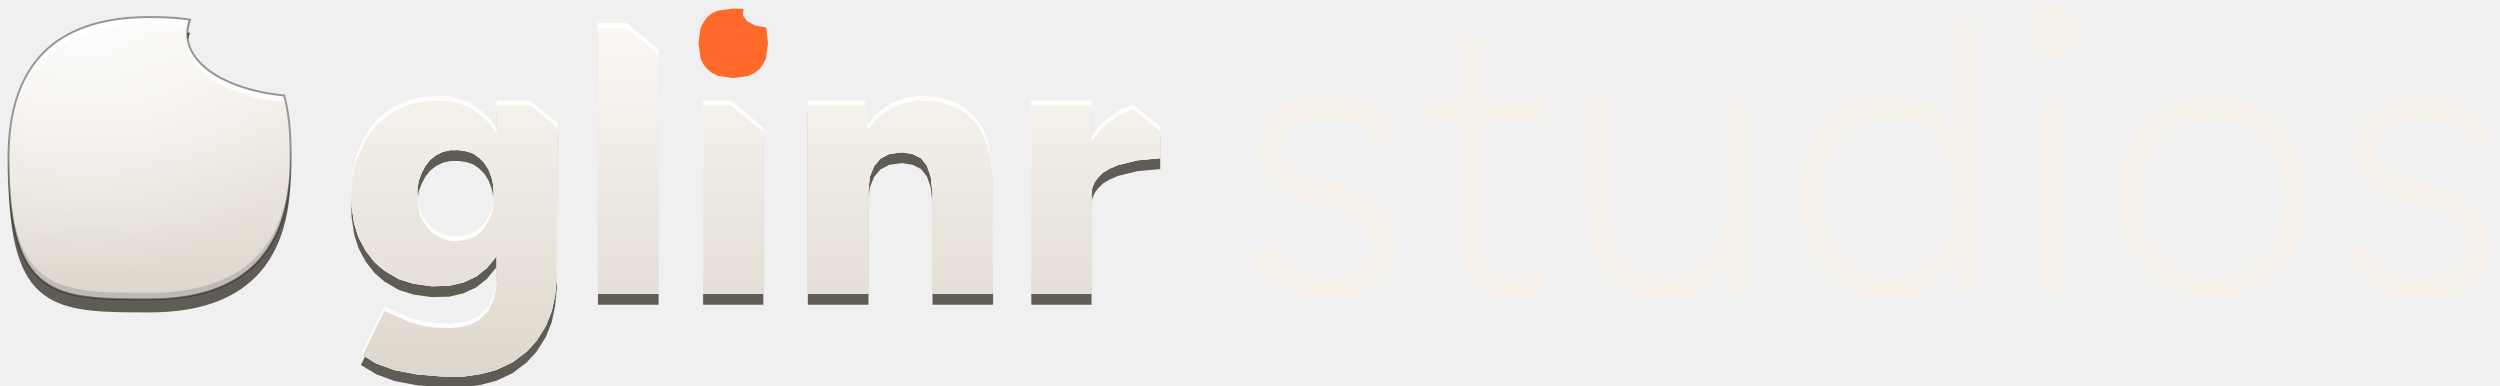
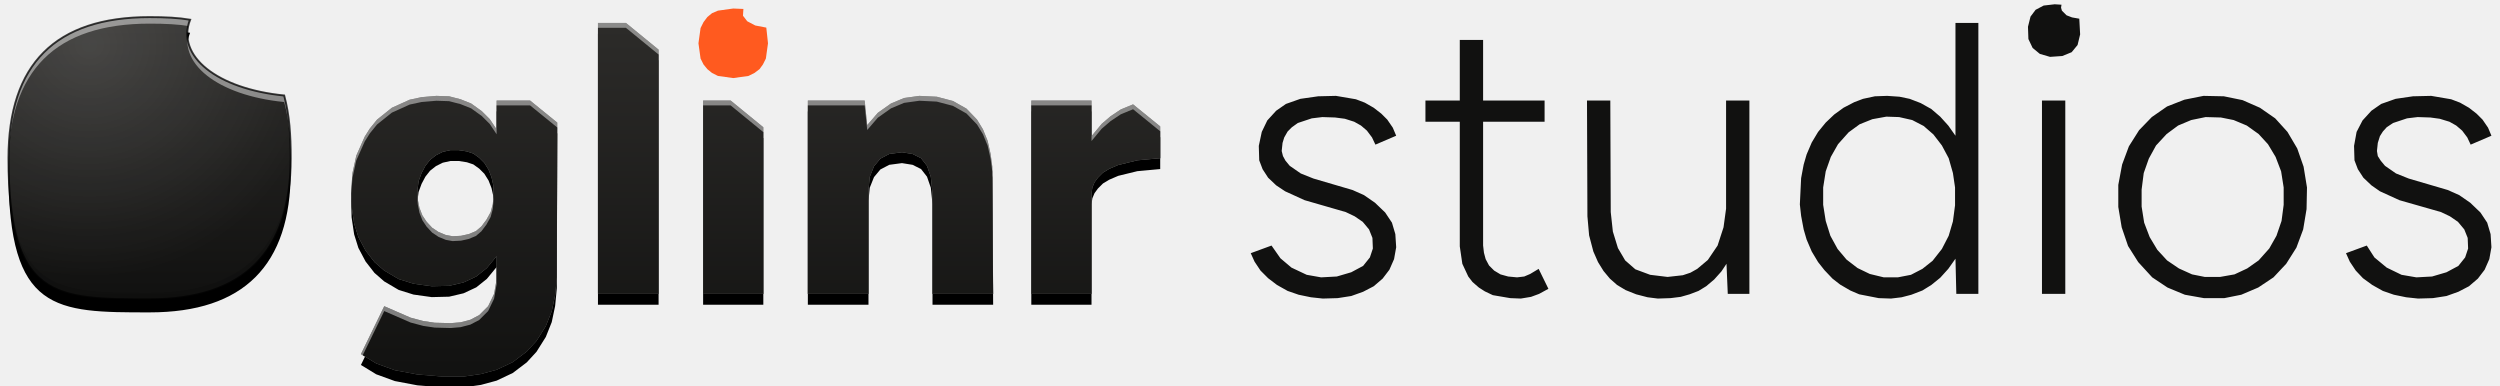
<svg xmlns="http://www.w3.org/2000/svg" viewBox="-2 -69.31 589.59 90.85">
  <defs>
    <clipPath id="c">
      <path d="M256 40Q40 40 40 256c0 216 72 216 216 216s216-72 216-216c0-36-2-66-10-96-102-10-166-60-144-116-18-3-38-4-62-4" />
    </clipPath>
    <clipPath id="e">
      <use href="#a" />
    </clipPath>
    <radialGradient id="d" cx=".32" cy=".16" r=".7">
-       <stop offset="0" stop-color="#fff" stop-opacity=".65" />
+       <stop offset="0" stop-color="#fff" stop-opacity=".14" />
      <stop offset="1" stop-color="#fff" stop-opacity="0" />
    </radialGradient>
    <linearGradient id="b" x1="0" x2="0" y1="0" y2="1">
-       <stop offset="0" stop-color="#fbf8f4" />
-       <stop offset="1" stop-color="#ddd6cc" />
+       <stop offset="0" stop-color="#2c2b29" />
+       <stop offset="1" stop-color="#111110" />
    </linearGradient>
    <path id="a" d="m23.9 19.5-6-.5-5.3-1-4.4-1.6-3.6-2.2 5.5-11.3 6.2 2.7 3 .8 2.7.4 3.8.1 2.3-.2 2.3-.6L32.5 5l2.1-2.1L36 0l.6-3.4v-5.5l-2.3 2.8-2.5 2-3 1.4-3.4.8-4.1.1-4.3-.6-3.5-1.1-3.4-2-2.3-2-2.1-2.7L4-13.4l-1-3.2-.6-4-.1-3.9.3-4 .9-4.1 2-4.5L6.7-39l1.7-2.1 3.5-2.8 4.2-1.9 2.8-.6 3.5-.3 3 .1 2.7.7 2.5 1 2.5 1.8 1.9 1.9 1.6 2.4v-6.8h7.9l6.4 5.2-.1 36.5-.4 4.2-.8 3.8-1.4 3.5-2.2 3.5-2.3 2.5-3.3 2.5-3.8 1.8-3.7 1-4.1.6Zm4.3-33.2 1.8-.4 1.7-.7 1.3-1.1 1.2-1.6 1-1.8.5-1.9.2-2.3-.1-2.2-.4-1.8-.7-1.8-1-1.6-1.2-1.2-1.4-1-1.5-.5-1.9-.3h-2l-1.8.4-1.6.8-1.4 1.1-1.1 1.4-.9 1.7-.7 1.9-.3 2.4.1 1.9.4 2 .7 1.8 1 1.5 1.3 1.4 1.5 1 1.7.7 1.6.3ZM99.5 0H85.3v-45.6h6.5l7.7 6.3Zm77.4-37.2 2.4-2.9 2.1-1.8 2.4-1.6 2.9-1.2 6.4 5.2v7.5l-5.4.5-4.5 1.1-2.1.9-1.5.9-1.2 1.2-.8 1.1-.5 1.2-.2 1.4V0h-14.2v-45.6h14.2ZM124-39.8l2.5-2.9 3.1-2.2 3.1-1.3 3.6-.5 4.1.2 3.8 1 3.2 1.8 2.5 2.6 1.4 2.3 1.1 2.7.7 3.1.4 3 .2 30h-14.3v-23.7l-.4-3.9-.9-2.6-1.4-1.8-2-1-2.5-.4-3 .4-2.1 1.1-1.5 1.8-1 2.5-.3 3.1V0H110v-45.6h13.4ZM60.5 0v-63.9h6.6l7.7 6.3V0Z" />
  </defs>
-   <path fill="#5f5c56" d="M33.282-62.196q-33.28 0-33.28 33.28c0 33.28 11.094 33.278 33.28 33.278S66.56-6.73 66.56-28.917c0-5.546-.308-10.168-1.54-14.79-15.716-1.541-25.576-9.245-22.187-17.873-2.773-.462-5.854-.616-9.552-.616" />
+   <path d="M33.282-62.196q-33.28 0-33.28 33.28c0 33.28 11.094 33.278 33.28 33.278S66.56-6.73 66.56-28.917c0-5.546-.308-10.168-1.54-14.79-15.716-1.541-25.576-9.245-22.187-17.873-2.773-.462-5.854-.616-9.552-.616" />
  <path fill="url(#b)" d="M256 40Q40 40 40 256c0 216 72 216 216 216s216-72 216-216c0-36-2-66-10-96-102-10-166-60-144-116-18-3-38-4-62-4" transform="translate(-6.16 -71.44)scale(.15407)" />
  <g clip-path="url(#c)" transform="translate(-6.16 -71.44)scale(.15407)">
-     <path fill="#fff" fill-opacity=".95" fill-rule="evenodd" d="M256 40Q40 40 40 256c0 216 72 216 216 216s216-72 216-216c0-36-2-66-10-96-102-10-166-60-144-116-18-3-38-4-62-4m0 10Q40 50 40 266c0 216 72 216 216 216s216-72 216-216c0-36-2-66-10-96-102-10-166-60-144-116-18-3-38-4-62-4" />
+     <path fill="#fff" fill-opacity=".45" fill-rule="evenodd" d="M256 40Q40 40 40 256c0 216 72 216 216 216s216-72 216-216c0-36-2-66-10-96-102-10-166-60-144-116-18-3-38-4-62-4m0 10Q40 50 40 266c0 216 72 216 216 216s216-72 216-216c0-36-2-66-10-96-102-10-166-60-144-116-18-3-38-4-62-4" />
    <path fill-opacity=".14" fill-rule="evenodd" d="M256 40Q40 40 40 256c0 216 72 216 216 216s216-72 216-216c0-36-2-66-10-96-102-10-166-60-144-116-18-3-38-4-62-4m0-10Q40 30 40 246c0 216 72 216 216 216s216-72 216-216c0-36-2-66-10-96-102-10-166-60-144-116-18-3-38-4-62-4" />
    <path fill="url(#d)" d="M0 0h512v512H0z" />
  </g>
-   <path fill="none" stroke="#000" stroke-opacity=".4" stroke-width=".462" d="M33.282-65.277q-33.28 0-33.28 33.279C.003 1.28 11.097 1.28 33.283 1.28S66.56-9.812 66.56-31.999c0-5.546-.308-10.168-1.54-14.79-15.716-1.54-25.576-9.244-22.187-17.872-2.773-.462-5.854-.616-9.552-.616Z" />
+   <path fill="none" stroke="#000" stroke-opacity=".75" stroke-width=".462" d="M33.282-65.277q-33.28 0-33.28 33.279C.003 1.28 11.097 1.28 33.283 1.28S66.56-9.812 66.56-31.999c0-5.546-.308-10.168-1.54-14.79-15.716-1.54-25.576-9.244-22.187-17.872-2.773-.462-5.854-.616-9.552-.616Z" />
  <g transform="translate(78.52)">
-     <use fill="#5f5c56" href="#a" transform="translate(0 2.56)" />
+     <use href="#a" transform="translate(0 2.56)" />
    <use fill="url(#b)" href="#a" />
    <g clip-path="url(#e)">
-       <path fill="#fff" fill-opacity=".95" d="M-10-90h520V50H-10z" />
+       <path fill="#fff" fill-opacity=".45" d="M-10-90h520V50H-10z" />
      <use fill="url(#b)" href="#a" transform="translate(0 1.15)" />
    </g>
-     <path fill="#ff6a2b" d="m92.4-67.3-3.6.5-1.4.6-1.1.9-.9 1.2-.7 1.4-.5 3.6.5 3.6.7 1.4.9 1.1 1.1.9 1.4.7 3.6.5 3.6-.5 1.4-.7 1.2-.9.8-1.1.7-1.4.5-3.6-.4-3.7-2.6-.5-1.9-1-1-1.3.1-1.6Z" />
+     <path fill="#ff5a1f" d="m92.4-67.3-3.6.5-1.4.6-1.1.9-.9 1.2-.7 1.4-.5 3.6.5 3.6.7 1.4.9 1.1 1.1.9 1.4.7 3.6.5 3.6-.5 1.4-.7 1.2-.9.8-1.1.7-1.4.5-3.6-.4-3.7-2.6-.5-1.9-1-1-1.3.1-1.6Z" />
  </g>
-   <path fill="#f4efe9" d="m388.97 1.1-2.4-.3-2.7-.7-2.5-1-2-1.2-1.7-1.5-1.5-1.8-1.3-2.1-1.1-2.5-1-3.8-.4-4.5-.1-27.3h5.5l.1 26.3.5 4.6 1.2 3.9 1.7 2.9 2.4 2.1 3.5 1.3 4.1.5 3.6-.4 1.8-.6 1.6-.9 2.5-2.1 2.3-3.4 1.4-4.3.6-4.4v-25.5h5.5V0h-5.1l-.3-7.1-1.2 1.8-1.7 1.9-1.9 1.6-1.8 1.1-2.1.8-2.1.6-2.4.3Zm-79 0-2.8-.3-2.9-.6-2.6-.9-2.5-1.4-2.1-1.6-1.8-1.8-1.4-2.1-.9-2 4.9-1.8 2.1 3 2.6 2.2 3.6 1.7 3.4.6 3.7-.2 3.4-1 2.8-1.5 1.6-2 .7-2.1-.1-2.5-.8-2-1.5-1.8-1.9-1.3-2.1-1-9.7-2.8-4.6-2.1-2.1-1.4-1.9-1.8-1.3-2-.8-2.1-.1-3.4.7-3.3 1.3-2.7 2.1-2.3 2.3-1.6 3.4-1.2 4.2-.6 4.2-.1 4.7.8 2.1.8 2.1 1.2 1.8 1.4 1.4 1.4 1.3 1.9.8 1.9-4.9 2.1-.8-1.7-1.2-1.6-1.4-1.2-1.6-.9-2.2-.7-2.3-.3-3-.1-2.5.3-3.3 1.1-1.4 1-1 1-.8 1.4-.4 1.3-.2 1.9.3 1.2.6 1.1 1 1.2 2.6 1.8 3 1.2 9.2 2.7 2.7 1.2 2.6 1.8 2.4 2.3 1.6 2.4.8 2.7.2 3.1-.5 2.8-1.1 2.5-1.6 2.1-2.1 1.8-2.5 1.3-2.8 1-3.2.5ZM485.07 0h-5.5v-45.6h5.5Zm32.7 1-4.5-.8-4.1-1.7-3.6-2.4-3.3-3.6-2.4-3.8-1.5-4.4-.8-4.8v-5.2l.9-4.8 1.6-4.3 2.4-3.8 3-3.1 3.6-2.5 4.1-1.6 4.5-.9 4.8.1 4.4.9 4.1 1.8 3.6 2.5 2.9 3.2 2.3 3.9 1.5 4.3.8 4.9-.1 5.1-.8 4.8-1.6 4.3-2.4 3.8-3 3.2-3.6 2.4-4 1.7-4 .8Zm3.8-5 3.4-.6 3-1.4 2.7-1.9 2.5-2.8 1.7-3 1.2-3.5.5-3.8v-4.1l-.6-3.8-1.3-3.4-1.8-3-2.2-2.4-2.8-2-3.1-1.3-3-.6-3.6-.1-3.4.7-3.1 1.3-2.7 2-2.5 2.7-1.7 3.1-1.2 3.4-.5 3.9v4l.6 3.8 1.3 3.4 1.8 3 2.3 2.5 2.8 1.9 3.1 1.4 3 .6Zm46.7 5.1-2.8-.3-2.9-.6-2.6-.9-2.5-1.4-2.2-1.6-1.7-1.8-1.4-2.1-.9-2 4.9-1.8 1.8 2.8 2.9 2.4 3.5 1.7 3.5.6 3.7-.2 3.4-1 2.8-1.5 1.6-2 .7-2.1-.1-2.5-.8-2-1.5-1.8-1.9-1.3-2.1-1-9.8-2.8-4.6-2.1-2-1.4-1.9-1.8-1.3-2-.8-2.1-.1-3.4.6-3.3 1.4-2.7 2.1-2.3 2.3-1.6 3.4-1.2 4.1-.6 4.3-.1 4.7.8 2.1.8 2.1 1.2 1.8 1.4 1.4 1.4 1.3 1.9.8 1.9-4.9 2.1-.8-1.7-1.2-1.6-1.4-1.2-1.6-.9-2.3-.7-2.2-.3-3-.1-2.5.3-3.3 1.1-1.5 1-.9 1-.7 1.1-.5 1.6-.2 1.9.2 1.2.7 1.1 1 1.2 2.6 1.8 3 1.2 9.2 2.7 2.7 1.2 2.6 1.8 2.4 2.3 1.6 2.4.8 2.7.2 3.1-.5 2.8-1.1 2.5-1.6 2.1-2.1 1.8-2.5 1.3-2.8 1-3.2.5ZM354.17 1l-4.1-.7-1.9-.9-1.4-.9-1.5-1.3-1-1.3-1.4-3-.6-4.1v-29.4h-8.1v-5h8.1v-14.3h5.5v14.3h14.5v5h-14.5v29.2l.2 1.7.4 1.5.8 1.5 1.2 1.2 1.5.9 1.8.5 2.1.2 1.7-.2 1.4-.6 2-1.2 2.3 4.7-2.2 1.2-1.9.7-2.4.4Zm86.9 0-4.6-.9-2.1-.9-2.4-1.4-1.8-1.4-1.9-2-1.5-1.9-1.5-2.5-1.2-2.8-.7-2.4-.6-3.2-.3-2.7.3-6.2.6-3.2.7-2.4 1.2-2.8 1.5-2.5 1.8-2.2 2-1.9 2.2-1.6 2.5-1.3 2.1-.8 2.8-.6 2.9-.1 2.9.2 2.4.5 2.6 1 2.5 1.4 2.1 1.8 1.9 2.1 1.7 2.4v-26.6h5.4V0h-5.2l-.2-8.3-1.7 2.4-1.9 2.1-2.1 1.7-2.1 1.3-2.6 1-2.3.6-2.5.3Zm4.5-4.9 3.1-.6 2.7-1.4 2.4-1.9 2.2-2.8 1.6-3.1 1-3.4.5-3.8v-4.2l-.5-3.4-1-3.5-1.6-3-2-2.6-2.3-2-2.7-1.4-3.1-.7-3-.1-3.3.6-3 1.2-2.6 1.9-2.5 2.8-1.7 3-1.2 3.4-.6 3.8v4.1l.6 3.8 1.1 3.5 1.7 3.1 2.1 2.5 2.6 2 2.9 1.4 3.3.8Zm37-64.4 1.6.1-.1.7.2.7 1.1 1.1 1.3.5 1.7.3.2 3.7-.6 2.5-1.4 1.7-2.2.9-2.9.2-2.4-.7-1.7-1.4-1-2.1-.1-2.9.6-2.4 1.2-1.6 1.9-1Z" />
+   <path fill="#111110" d="m388.97 1.1-2.4-.3-2.7-.7-2.5-1-2-1.2-1.7-1.5-1.5-1.8-1.3-2.1-1.1-2.5-1-3.8-.4-4.5-.1-27.3h5.5l.1 26.3.5 4.6 1.2 3.9 1.7 2.9 2.4 2.1 3.5 1.3 4.1.5 3.6-.4 1.8-.6 1.6-.9 2.5-2.1 2.3-3.4 1.4-4.3.6-4.4v-25.5h5.5V0h-5.1l-.3-7.1-1.2 1.8-1.7 1.9-1.9 1.6-1.8 1.1-2.1.8-2.1.6-2.4.3Zm-79 0-2.8-.3-2.9-.6-2.6-.9-2.5-1.4-2.1-1.6-1.8-1.8-1.4-2.1-.9-2 4.9-1.8 2.1 3 2.6 2.2 3.6 1.7 3.4.6 3.7-.2 3.4-1 2.8-1.5 1.6-2 .7-2.1-.1-2.5-.8-2-1.5-1.8-1.9-1.3-2.1-1-9.7-2.8-4.6-2.1-2.1-1.4-1.9-1.8-1.3-2-.8-2.1-.1-3.4.7-3.3 1.3-2.7 2.1-2.3 2.3-1.6 3.4-1.2 4.2-.6 4.2-.1 4.7.8 2.1.8 2.1 1.2 1.8 1.4 1.4 1.4 1.3 1.9.8 1.9-4.9 2.1-.8-1.7-1.2-1.6-1.4-1.2-1.6-.9-2.2-.7-2.3-.3-3-.1-2.5.3-3.3 1.1-1.4 1-1 1-.8 1.4-.4 1.3-.2 1.9.3 1.2.6 1.1 1 1.2 2.6 1.8 3 1.2 9.2 2.7 2.7 1.2 2.6 1.8 2.4 2.3 1.6 2.4.8 2.7.2 3.1-.5 2.8-1.1 2.5-1.6 2.1-2.1 1.8-2.5 1.3-2.8 1-3.2.5ZM485.07 0h-5.5v-45.6h5.5Zm32.7 1-4.5-.8-4.1-1.7-3.6-2.4-3.3-3.6-2.4-3.8-1.5-4.4-.8-4.8v-5.2l.9-4.8 1.6-4.3 2.4-3.8 3-3.1 3.6-2.5 4.1-1.6 4.5-.9 4.8.1 4.4.9 4.1 1.8 3.6 2.5 2.9 3.2 2.3 3.9 1.5 4.3.8 4.9-.1 5.1-.8 4.8-1.6 4.3-2.4 3.8-3 3.2-3.6 2.4-4 1.7-4 .8Zm3.8-5 3.4-.6 3-1.4 2.7-1.9 2.5-2.8 1.7-3 1.2-3.5.5-3.8v-4.1l-.6-3.8-1.3-3.4-1.8-3-2.2-2.4-2.8-2-3.1-1.3-3-.6-3.6-.1-3.4.7-3.1 1.3-2.7 2-2.5 2.7-1.7 3.1-1.2 3.4-.5 3.9v4l.6 3.8 1.3 3.4 1.8 3 2.3 2.5 2.8 1.9 3.1 1.4 3 .6Zm46.7 5.1-2.8-.3-2.9-.6-2.6-.9-2.5-1.4-2.2-1.6-1.7-1.8-1.4-2.1-.9-2 4.9-1.8 1.8 2.8 2.9 2.4 3.5 1.7 3.5.6 3.7-.2 3.4-1 2.8-1.5 1.6-2 .7-2.1-.1-2.5-.8-2-1.5-1.8-1.9-1.3-2.1-1-9.8-2.8-4.6-2.1-2-1.4-1.9-1.8-1.3-2-.8-2.1-.1-3.4.6-3.3 1.4-2.7 2.1-2.3 2.3-1.6 3.4-1.2 4.1-.6 4.3-.1 4.7.8 2.1.8 2.1 1.2 1.8 1.4 1.4 1.4 1.3 1.9.8 1.9-4.9 2.1-.8-1.7-1.2-1.6-1.4-1.2-1.6-.9-2.3-.7-2.2-.3-3-.1-2.5.3-3.3 1.1-1.5 1-.9 1-.7 1.1-.5 1.6-.2 1.9.2 1.2.7 1.1 1 1.2 2.6 1.8 3 1.2 9.2 2.7 2.7 1.2 2.6 1.8 2.4 2.3 1.6 2.4.8 2.7.2 3.1-.5 2.8-1.1 2.5-1.6 2.1-2.1 1.8-2.5 1.3-2.8 1-3.2.5ZM354.17 1l-4.1-.7-1.9-.9-1.4-.9-1.5-1.3-1-1.3-1.4-3-.6-4.1v-29.4h-8.1v-5h8.1v-14.3h5.5v14.3h14.5v5h-14.5v29.2l.2 1.7.4 1.5.8 1.5 1.2 1.2 1.5.9 1.8.5 2.1.2 1.7-.2 1.4-.6 2-1.2 2.3 4.7-2.2 1.2-1.9.7-2.4.4Zm86.9 0-4.6-.9-2.1-.9-2.4-1.4-1.8-1.4-1.9-2-1.5-1.9-1.5-2.5-1.2-2.8-.7-2.4-.6-3.2-.3-2.7.3-6.2.6-3.2.7-2.4 1.2-2.8 1.5-2.5 1.8-2.2 2-1.9 2.2-1.6 2.5-1.3 2.1-.8 2.8-.6 2.9-.1 2.9.2 2.4.5 2.6 1 2.5 1.4 2.1 1.8 1.9 2.1 1.7 2.4v-26.6h5.4V0h-5.2l-.2-8.3-1.7 2.4-1.9 2.1-2.1 1.7-2.1 1.3-2.6 1-2.3.6-2.5.3Zm4.5-4.9 3.1-.6 2.7-1.4 2.4-1.9 2.2-2.8 1.6-3.1 1-3.4.5-3.8v-4.2l-.5-3.4-1-3.5-1.6-3-2-2.6-2.3-2-2.7-1.4-3.1-.7-3-.1-3.3.6-3 1.2-2.6 1.9-2.5 2.8-1.7 3-1.2 3.4-.6 3.8v4.1l.6 3.8 1.1 3.5 1.7 3.1 2.1 2.5 2.6 2 2.9 1.4 3.3.8Zm37-64.4 1.6.1-.1.7.2.7 1.1 1.1 1.3.5 1.7.3.2 3.7-.6 2.5-1.4 1.7-2.2.9-2.9.2-2.4-.7-1.7-1.4-1-2.1-.1-2.9.6-2.4 1.2-1.6 1.9-1Z" />
</svg>
